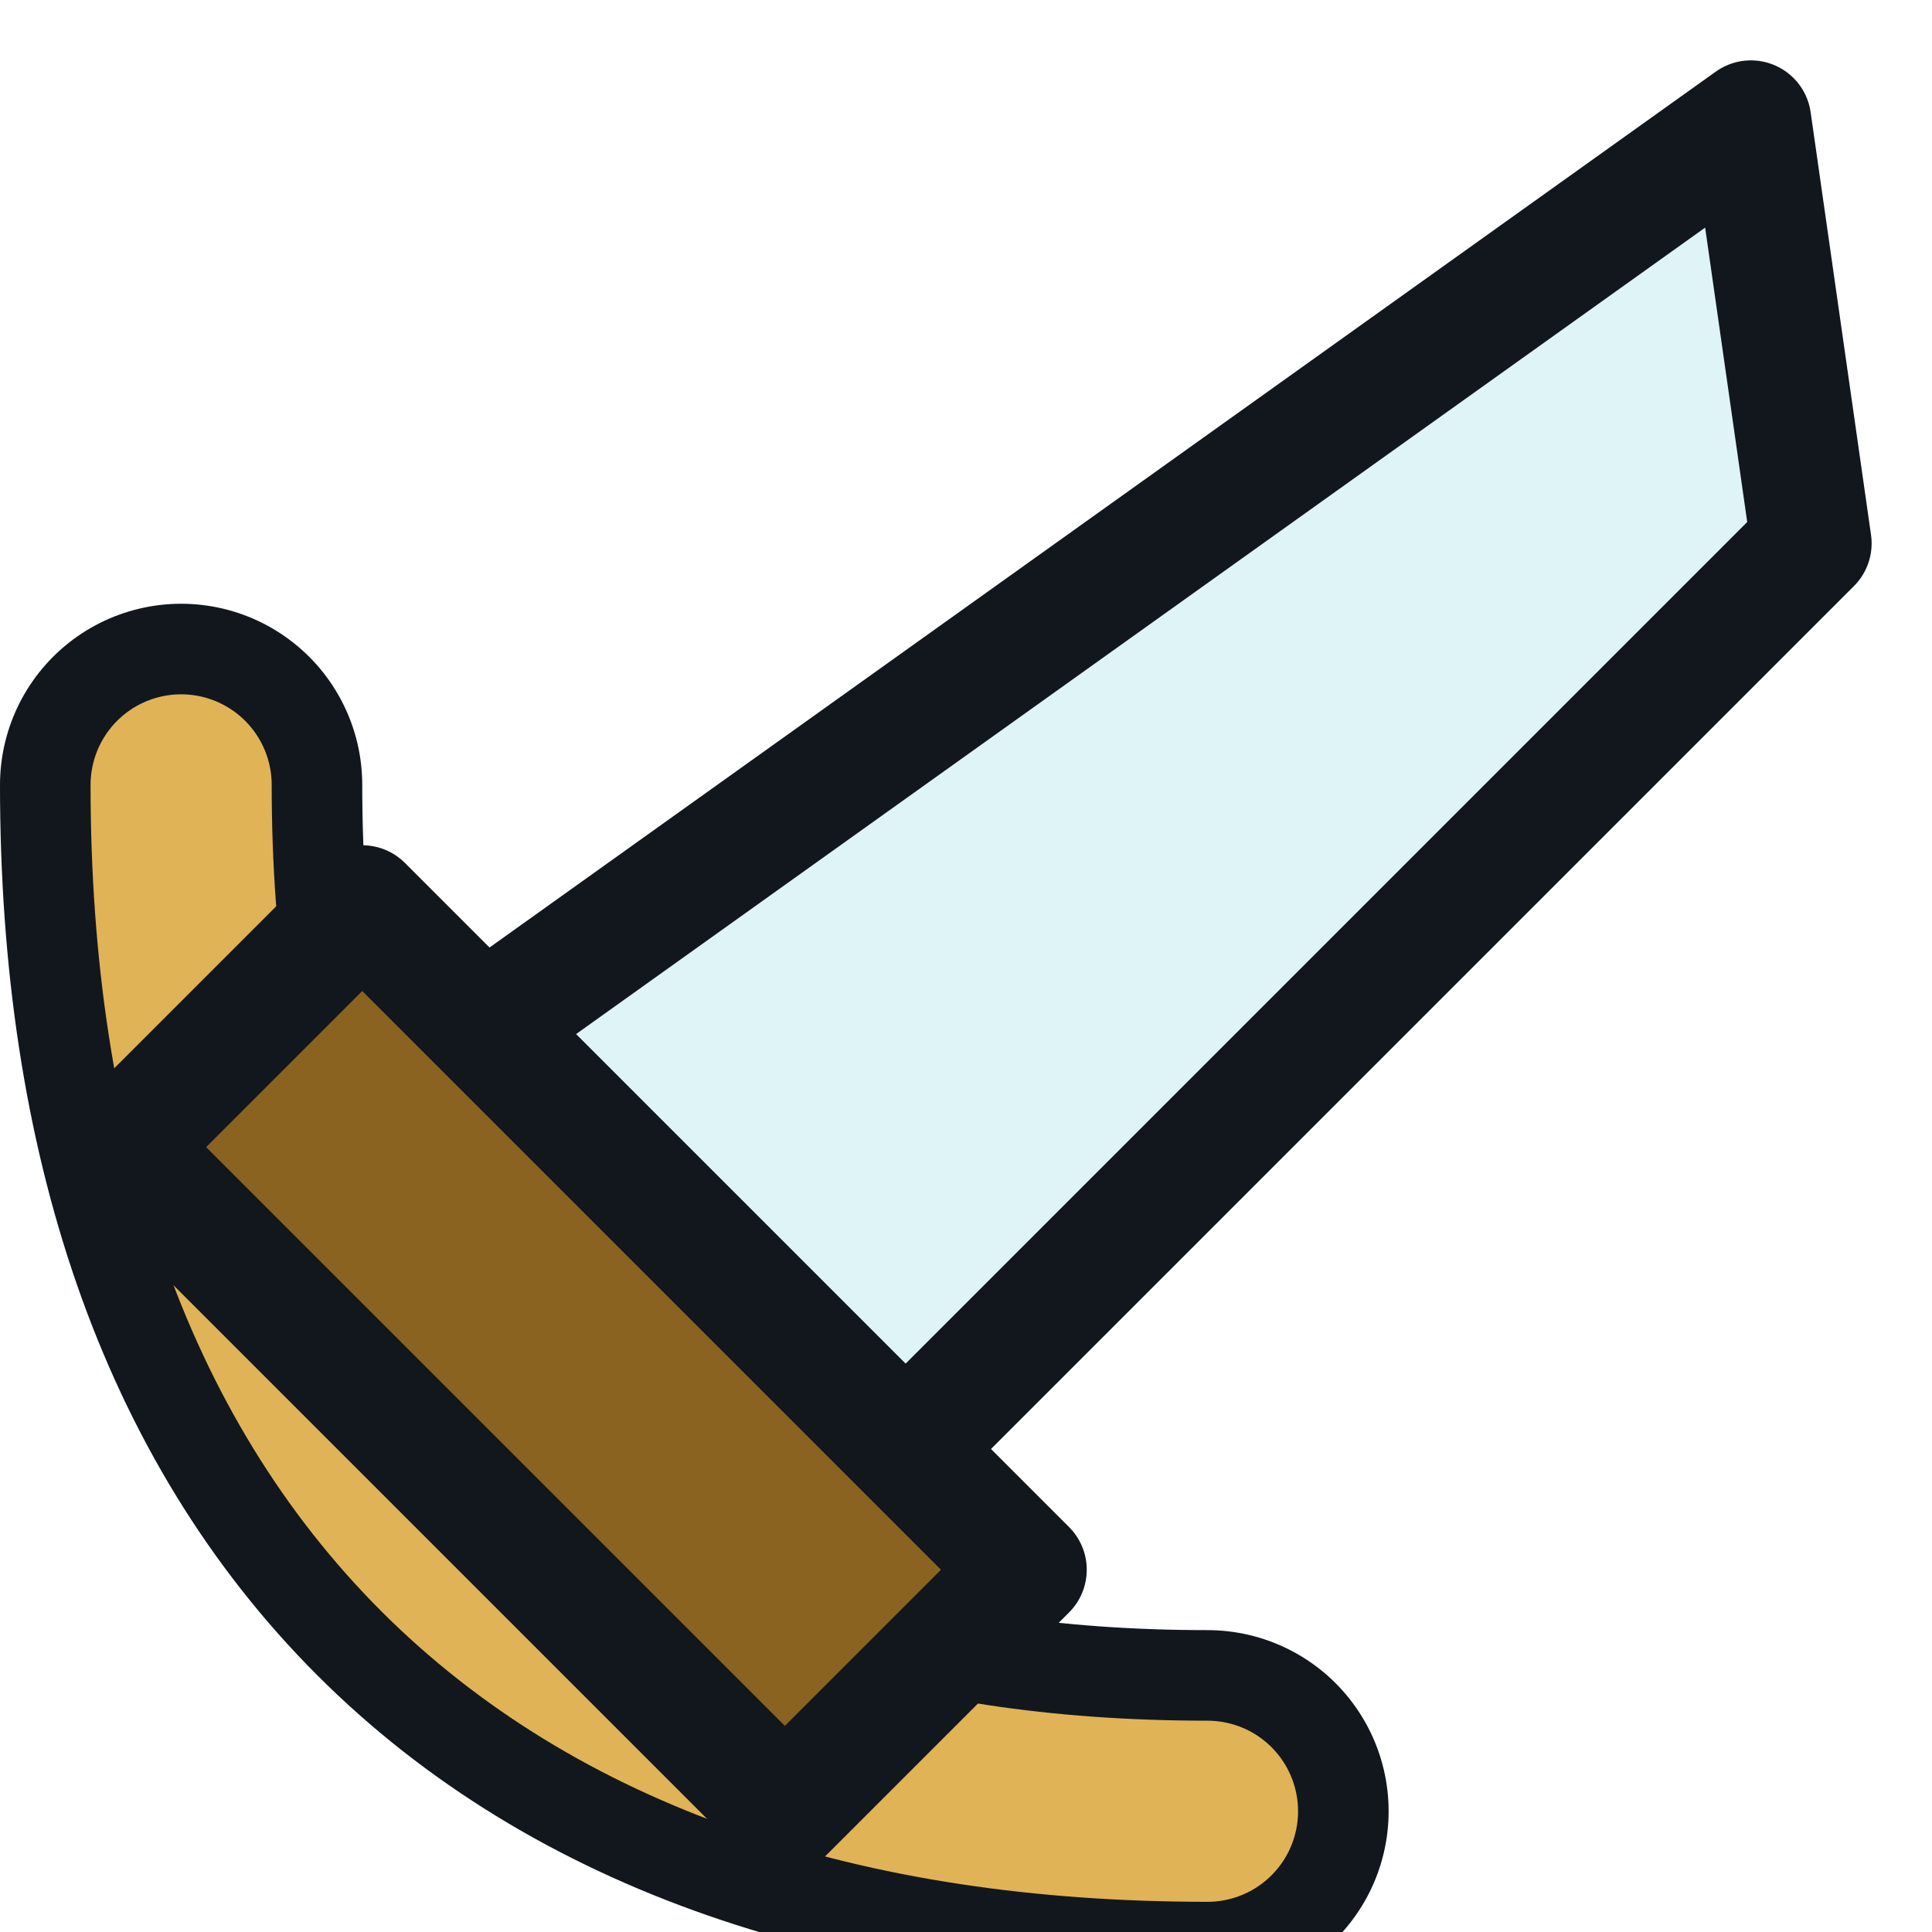
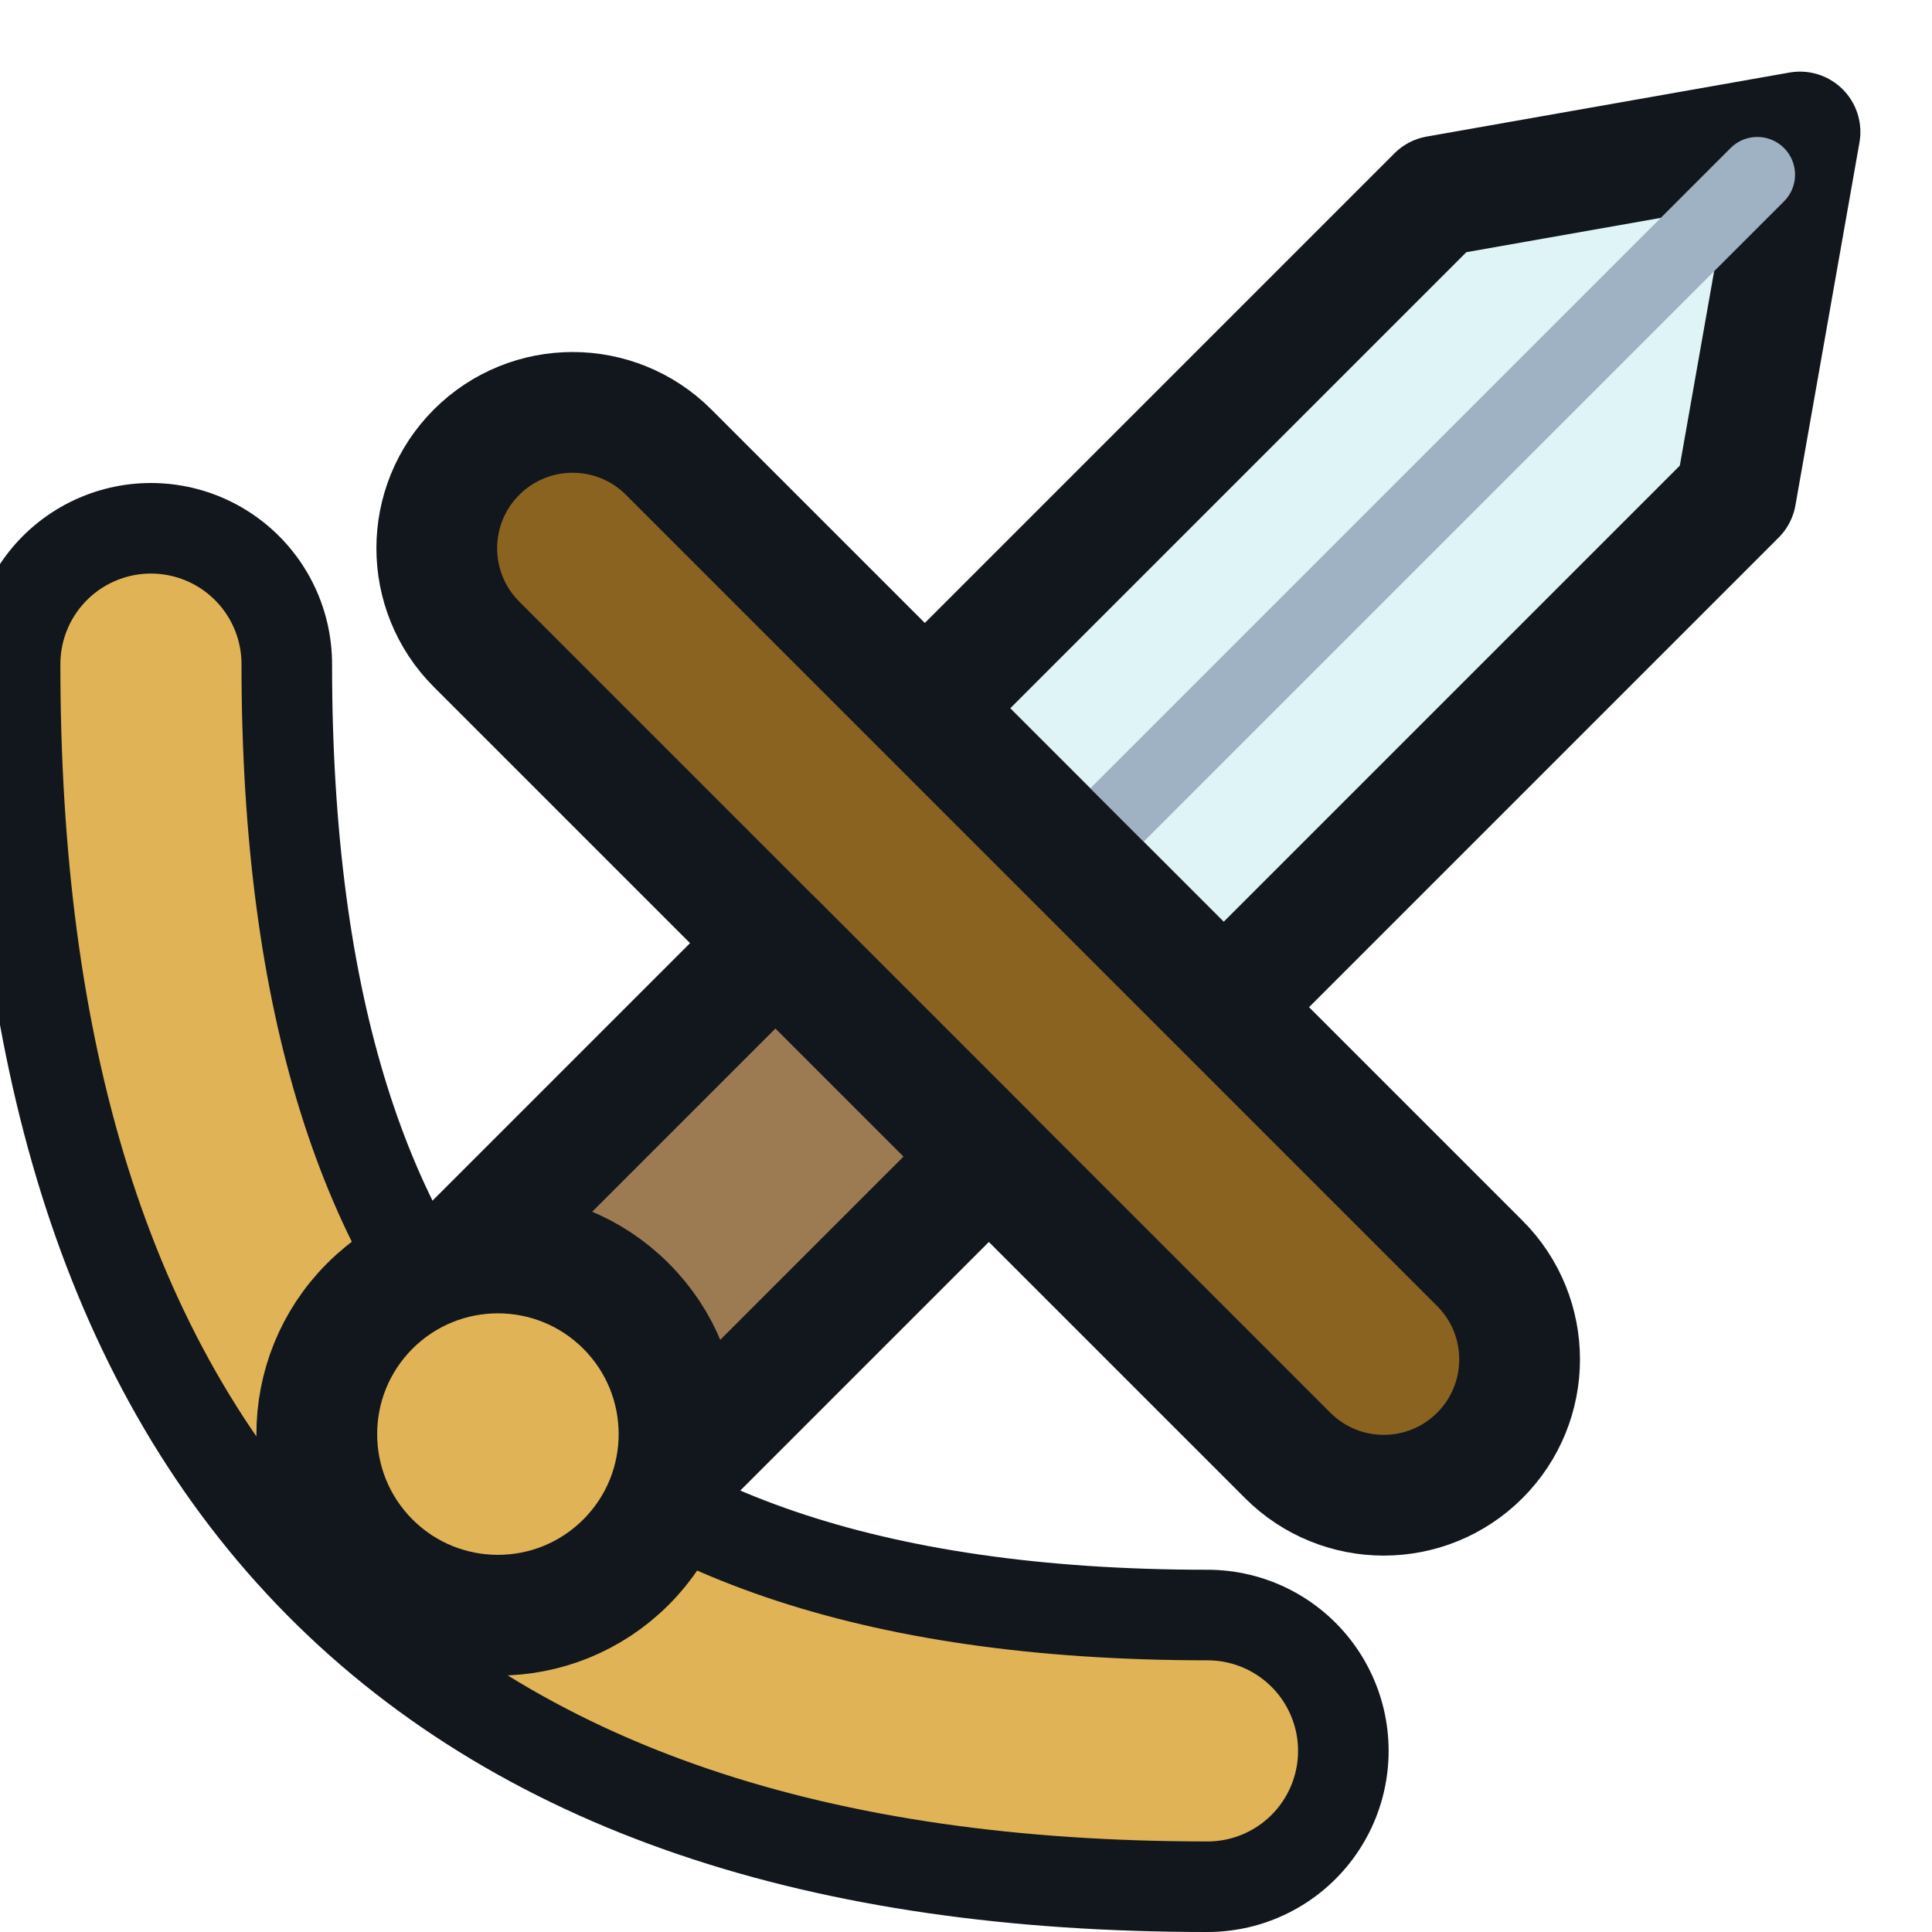
<svg xmlns="http://www.w3.org/2000/svg" viewBox="0 0 64 64" width="64" height="64" role="img" aria-label="Basic attack">
  <g fill="none" stroke="#12171d" stroke-width="4" stroke-linejoin="round" stroke-linecap="round">
-     <path d="M6 26 C6 48 18 60 40 60" fill="none" stroke-width="12" />
-     <path d="M6 26 C6 48 18 60 40 60" fill="none" stroke="#e0b356" stroke-width="6" />
-     <path d="M58 4 L60 18 L30 48 L18 46 L16 34 Z" fill="#dff4f7" />
-     <path d="M12 30 L34 52 L26 60 L4 38 Z" fill="#8a6320" />
-     <path d="M20 38 L26 44" stroke="#12171d" stroke-width="3" />
+     <path d="M5 22 C5 46 16 58 40 58" fill="none" stroke-width="12" />
+     <path d="M5 22 C5 46 16 58 40 58" fill="none" stroke="#e0b356" stroke-width="6" />
+     <g transform="translate(37 27) rotate(45)">
+       <path d="M0 -32 L7 -22 L7 2 L-7 2 L-7 -22 Z" fill="#dff4f7" />
+       <path d="M0 -30 L0 2" stroke="#9fb2c4" stroke-width="2.5" />
+       <path d="M-19 2 H19 A4 4 0 0 1 19 11 H-19 A4 4 0 0 1 -19 2 Z" fill="#8a6320" />
+       <path d="M-5 11 H5 V25 H-5 Z" fill="#9c7a52" />
+       <circle cx="0" cy="29" r="6" fill="#e0b356" />
+     </g>
  </g>
</svg>
